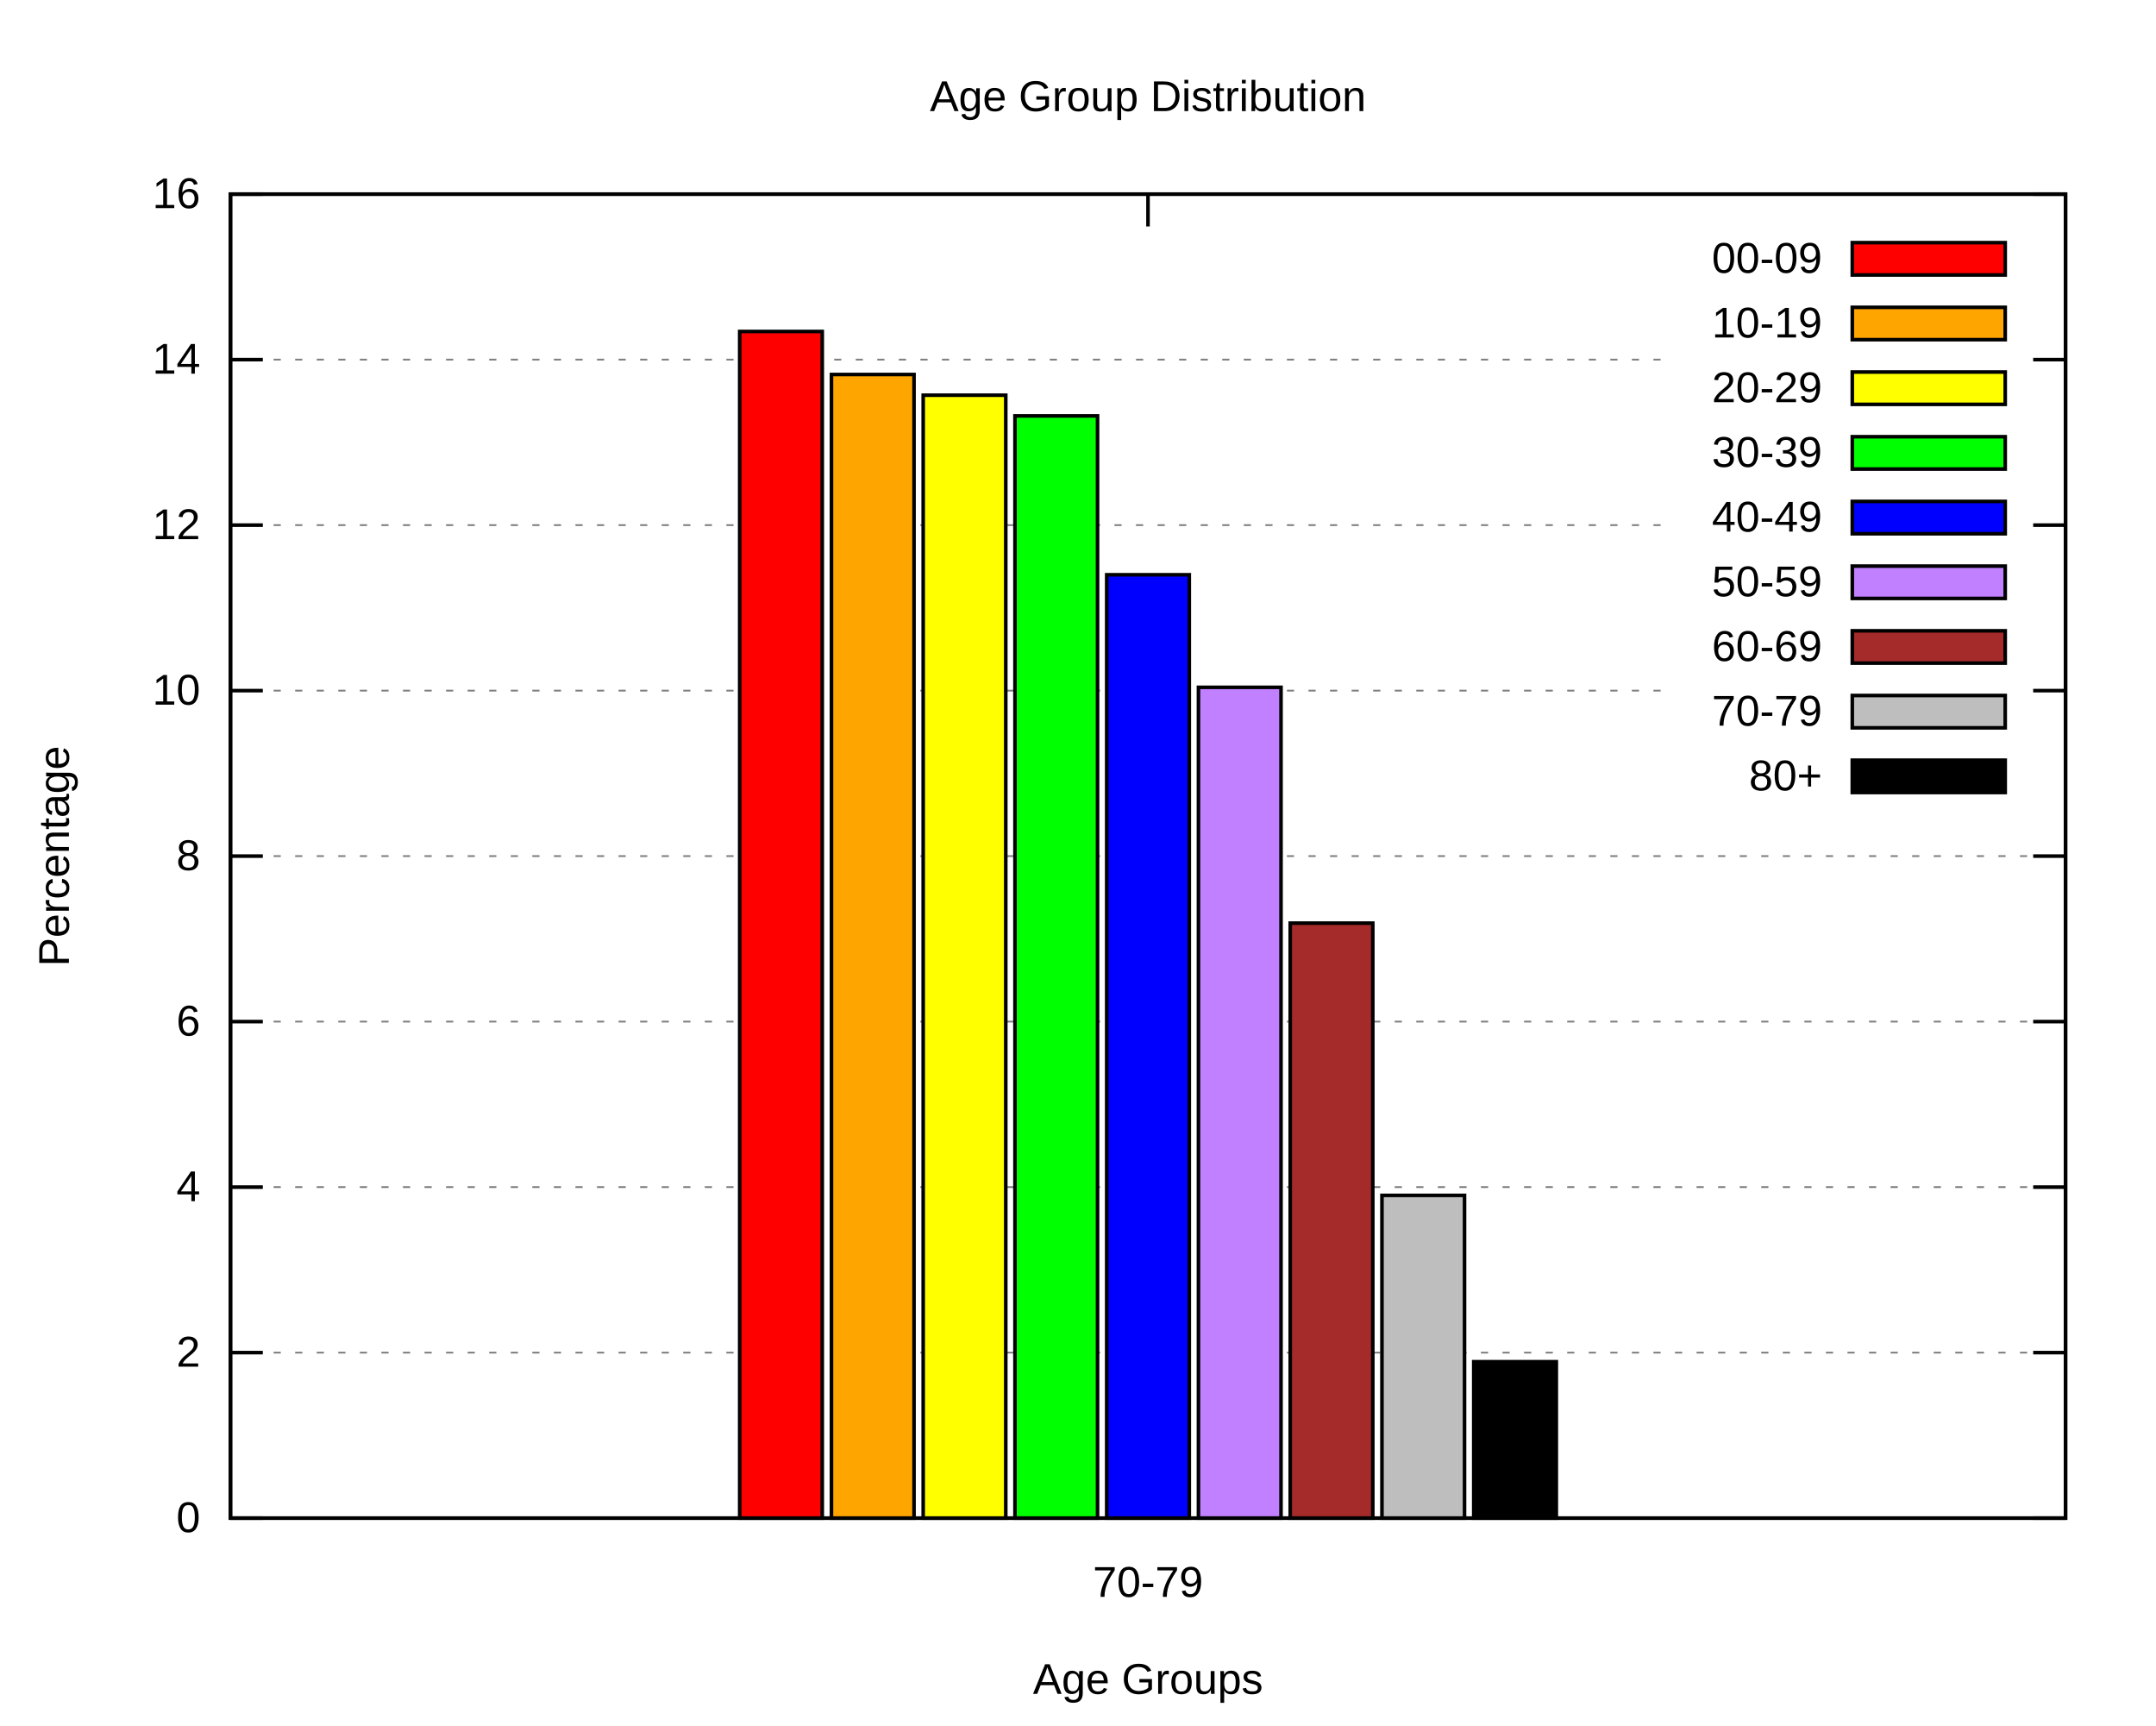
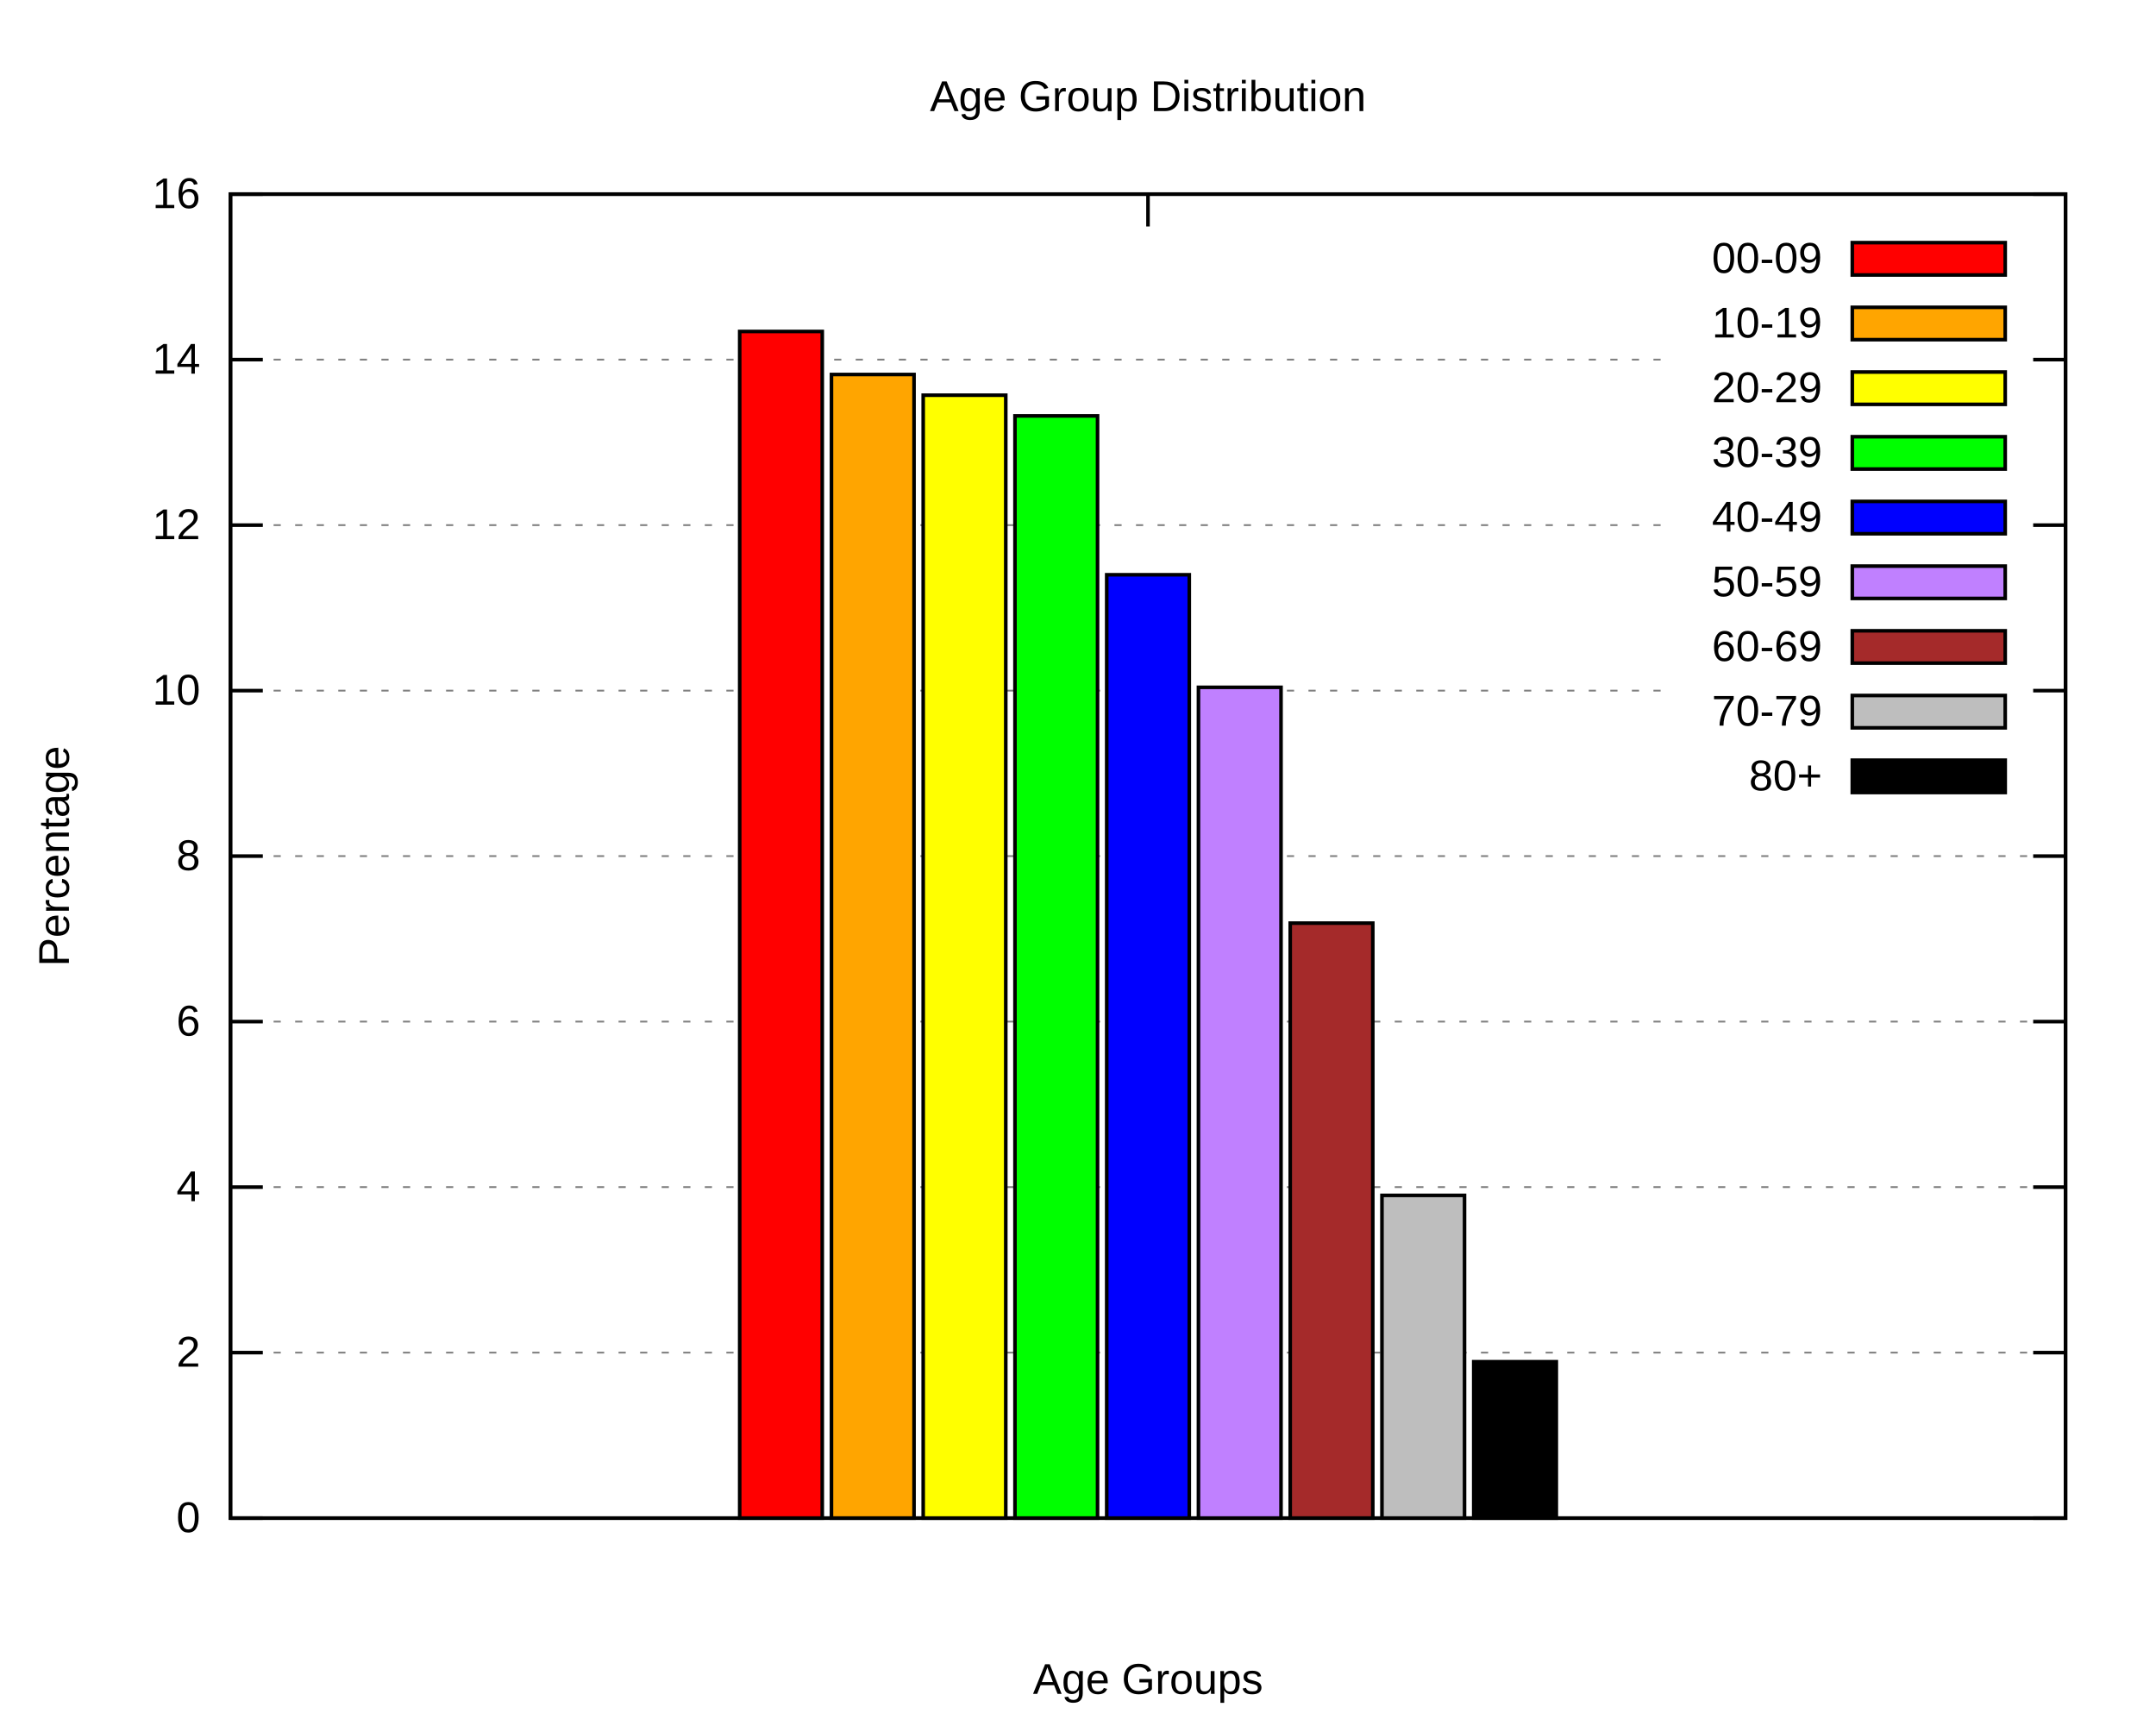
<svg xmlns="http://www.w3.org/2000/svg" xmlns:xlink="http://www.w3.org/1999/xlink" width="600" height="480" viewBox="0 0 600 480">
  <g id="gnuplot_canvas">
    <rect x="0" y="0" width="600" height="480" fill="none" />
    <defs>
      <circle id="gpDot" r="0.5" stroke-width="0.5" stroke="currentColor" />
      <path id="gpPt0" stroke-width="0.222" stroke="currentColor" d="M-1,0 h2 M0,-1 v2" />
      <path id="gpPt1" stroke-width="0.222" stroke="currentColor" d="M-1,-1 L1,1 M1,-1 L-1,1" />
      <path id="gpPt2" stroke-width="0.222" stroke="currentColor" d="M-1,0 L1,0 M0,-1 L0,1 M-1,-1 L1,1 M-1,1 L1,-1" />
      <rect id="gpPt3" stroke-width="0.222" stroke="currentColor" x="-1" y="-1" width="2" height="2" />
      <rect id="gpPt4" stroke-width="0.222" stroke="currentColor" fill="currentColor" x="-1" y="-1" width="2" height="2" />
      <circle id="gpPt5" stroke-width="0.222" stroke="currentColor" cx="0" cy="0" r="1" />
      <use xlink:href="#gpPt5" id="gpPt6" fill="currentColor" stroke="none" />
      <path id="gpPt7" stroke-width="0.222" stroke="currentColor" d="M0,-1.33 L-1.33,0.67 L1.33,0.67 z" />
      <use xlink:href="#gpPt7" id="gpPt8" fill="currentColor" stroke="none" />
      <use xlink:href="#gpPt7" id="gpPt9" stroke="currentColor" transform="rotate(180)" />
      <use xlink:href="#gpPt9" id="gpPt10" fill="currentColor" stroke="none" />
      <use xlink:href="#gpPt3" id="gpPt11" stroke="currentColor" transform="rotate(45)" />
      <use xlink:href="#gpPt11" id="gpPt12" fill="currentColor" stroke="none" />
      <path id="gpPt13" stroke-width="0.222" stroke="currentColor" d="M0,1.330 L1.265,0.411 L0.782,-1.067 L-0.782,-1.076 L-1.265,0.411 z" />
      <use xlink:href="#gpPt13" id="gpPt14" fill="currentColor" stroke="none" />
      <filter id="textbox" filterUnits="objectBoundingBox" x="0" y="0" height="1" width="1">
        <feFlood flood-color="white" flood-opacity="1" result="bgnd" />
        <feComposite in="SourceGraphic" in2="bgnd" operator="atop" />
      </filter>
      <filter id="greybox" filterUnits="objectBoundingBox" x="0" y="0" height="1" width="1">
        <feFlood flood-color="lightgrey" flood-opacity="1" result="grey" />
        <feComposite in="SourceGraphic" in2="grey" operator="atop" />
      </filter>
    </defs>
    <g fill="none" color="white" stroke="currentColor" stroke-width="1.00" stroke-linecap="butt" stroke-linejoin="miter">
</g>
    <g fill="none" color="black" stroke="currentColor" stroke-width="1.00" stroke-linecap="butt" stroke-linejoin="miter">
</g>
    <g fill="none" color="black" stroke="black" stroke-width="0.50" stroke-linecap="butt" stroke-linejoin="miter">
</g>
    <g fill="none" color="gray" stroke="currentColor" stroke-width="0.50" stroke-linecap="butt" stroke-linejoin="miter">
      <path stroke="gray" stroke-dasharray="2,4" class="gridline" d="M64.14,422.40 L574.82,422.40  " />
    </g>
    <g fill="none" color="gray" stroke="gray" stroke-width="1.00" stroke-linecap="butt" stroke-linejoin="miter">
</g>
    <g fill="none" color="black" stroke="currentColor" stroke-width="1.00" stroke-linecap="butt" stroke-linejoin="miter">
      <path stroke="black" d="M64.14,422.40 L73.14,422.40 M574.82,422.40 L565.82,422.40  " />
      <g transform="translate(55.75,426.30)" stroke="none" fill="black" font-family="Arial" font-size="12.00" text-anchor="end">
        <text>
          <tspan font-family="Arial"> 0</tspan>
        </text>
      </g>
    </g>
    <g fill="none" color="black" stroke="currentColor" stroke-width="1.00" stroke-linecap="butt" stroke-linejoin="miter">
</g>
    <g fill="none" color="black" stroke="black" stroke-width="0.50" stroke-linecap="butt" stroke-linejoin="miter">
</g>
    <g fill="none" color="gray" stroke="currentColor" stroke-width="0.50" stroke-linecap="butt" stroke-linejoin="miter">
      <path stroke="gray" stroke-dasharray="2,4" class="gridline" d="M64.14,376.35 L574.82,376.35  " />
    </g>
    <g fill="none" color="gray" stroke="gray" stroke-width="1.00" stroke-linecap="butt" stroke-linejoin="miter">
</g>
    <g fill="none" color="black" stroke="currentColor" stroke-width="1.00" stroke-linecap="butt" stroke-linejoin="miter">
      <path stroke="black" d="M64.14,376.35 L73.14,376.35 M574.82,376.35 L565.82,376.35  " />
      <g transform="translate(55.75,380.25)" stroke="none" fill="black" font-family="Arial" font-size="12.00" text-anchor="end">
        <text>
          <tspan font-family="Arial"> 2</tspan>
        </text>
      </g>
    </g>
    <g fill="none" color="black" stroke="currentColor" stroke-width="1.00" stroke-linecap="butt" stroke-linejoin="miter">
</g>
    <g fill="none" color="black" stroke="black" stroke-width="0.50" stroke-linecap="butt" stroke-linejoin="miter">
</g>
    <g fill="none" color="gray" stroke="currentColor" stroke-width="0.50" stroke-linecap="butt" stroke-linejoin="miter">
      <path stroke="gray" stroke-dasharray="2,4" class="gridline" d="M64.14,330.30 L574.82,330.30  " />
    </g>
    <g fill="none" color="gray" stroke="gray" stroke-width="1.00" stroke-linecap="butt" stroke-linejoin="miter">
</g>
    <g fill="none" color="black" stroke="currentColor" stroke-width="1.00" stroke-linecap="butt" stroke-linejoin="miter">
      <path stroke="black" d="M64.14,330.30 L73.14,330.30 M574.82,330.30 L565.82,330.30  " />
      <g transform="translate(55.75,334.20)" stroke="none" fill="black" font-family="Arial" font-size="12.00" text-anchor="end">
        <text>
          <tspan font-family="Arial"> 4</tspan>
        </text>
      </g>
    </g>
    <g fill="none" color="black" stroke="currentColor" stroke-width="1.00" stroke-linecap="butt" stroke-linejoin="miter">
</g>
    <g fill="none" color="black" stroke="black" stroke-width="0.50" stroke-linecap="butt" stroke-linejoin="miter">
</g>
    <g fill="none" color="gray" stroke="currentColor" stroke-width="0.50" stroke-linecap="butt" stroke-linejoin="miter">
      <path stroke="gray" stroke-dasharray="2,4" class="gridline" d="M64.14,284.25 L574.82,284.25  " />
    </g>
    <g fill="none" color="gray" stroke="gray" stroke-width="1.00" stroke-linecap="butt" stroke-linejoin="miter">
</g>
    <g fill="none" color="black" stroke="currentColor" stroke-width="1.00" stroke-linecap="butt" stroke-linejoin="miter">
      <path stroke="black" d="M64.14,284.25 L73.14,284.25 M574.82,284.25 L565.82,284.25  " />
      <g transform="translate(55.75,288.15)" stroke="none" fill="black" font-family="Arial" font-size="12.00" text-anchor="end">
        <text>
          <tspan font-family="Arial"> 6</tspan>
        </text>
      </g>
    </g>
    <g fill="none" color="black" stroke="currentColor" stroke-width="1.00" stroke-linecap="butt" stroke-linejoin="miter">
</g>
    <g fill="none" color="black" stroke="black" stroke-width="0.50" stroke-linecap="butt" stroke-linejoin="miter">
</g>
    <g fill="none" color="gray" stroke="currentColor" stroke-width="0.50" stroke-linecap="butt" stroke-linejoin="miter">
      <path stroke="gray" stroke-dasharray="2,4" class="gridline" d="M64.14,238.20 L574.82,238.20  " />
    </g>
    <g fill="none" color="gray" stroke="gray" stroke-width="1.00" stroke-linecap="butt" stroke-linejoin="miter">
</g>
    <g fill="none" color="black" stroke="currentColor" stroke-width="1.00" stroke-linecap="butt" stroke-linejoin="miter">
      <path stroke="black" d="M64.14,238.20 L73.14,238.20 M574.82,238.20 L565.82,238.20  " />
      <g transform="translate(55.75,242.10)" stroke="none" fill="black" font-family="Arial" font-size="12.00" text-anchor="end">
        <text>
          <tspan font-family="Arial"> 8</tspan>
        </text>
      </g>
    </g>
    <g fill="none" color="black" stroke="currentColor" stroke-width="1.00" stroke-linecap="butt" stroke-linejoin="miter">
</g>
    <g fill="none" color="black" stroke="black" stroke-width="0.50" stroke-linecap="butt" stroke-linejoin="miter">
</g>
    <g fill="none" color="gray" stroke="currentColor" stroke-width="0.50" stroke-linecap="butt" stroke-linejoin="miter">
      <path stroke="gray" stroke-dasharray="2,4" class="gridline" d="M64.14,192.16 L465.14,192.16 M566.43,192.16 L574.82,192.16  " />
    </g>
    <g fill="none" color="gray" stroke="gray" stroke-width="1.00" stroke-linecap="butt" stroke-linejoin="miter">
</g>
    <g fill="none" color="black" stroke="currentColor" stroke-width="1.00" stroke-linecap="butt" stroke-linejoin="miter">
      <path stroke="black" d="M64.14,192.16 L73.14,192.16 M574.82,192.16 L565.82,192.16  " />
      <g transform="translate(55.75,196.06)" stroke="none" fill="black" font-family="Arial" font-size="12.00" text-anchor="end">
        <text>
          <tspan font-family="Arial"> 10</tspan>
        </text>
      </g>
    </g>
    <g fill="none" color="black" stroke="currentColor" stroke-width="1.00" stroke-linecap="butt" stroke-linejoin="miter">
</g>
    <g fill="none" color="black" stroke="black" stroke-width="0.50" stroke-linecap="butt" stroke-linejoin="miter">
</g>
    <g fill="none" color="gray" stroke="currentColor" stroke-width="0.50" stroke-linecap="butt" stroke-linejoin="miter">
      <path stroke="gray" stroke-dasharray="2,4" class="gridline" d="M64.14,146.11 L465.14,146.11 M566.43,146.11 L574.82,146.11  " />
    </g>
    <g fill="none" color="gray" stroke="gray" stroke-width="1.00" stroke-linecap="butt" stroke-linejoin="miter">
</g>
    <g fill="none" color="black" stroke="currentColor" stroke-width="1.00" stroke-linecap="butt" stroke-linejoin="miter">
      <path stroke="black" d="M64.14,146.11 L73.14,146.11 M574.82,146.11 L565.82,146.11  " />
      <g transform="translate(55.75,150.01)" stroke="none" fill="black" font-family="Arial" font-size="12.00" text-anchor="end">
        <text>
          <tspan font-family="Arial"> 12</tspan>
        </text>
      </g>
    </g>
    <g fill="none" color="black" stroke="currentColor" stroke-width="1.00" stroke-linecap="butt" stroke-linejoin="miter">
</g>
    <g fill="none" color="black" stroke="black" stroke-width="0.50" stroke-linecap="butt" stroke-linejoin="miter">
</g>
    <g fill="none" color="gray" stroke="currentColor" stroke-width="0.50" stroke-linecap="butt" stroke-linejoin="miter">
      <path stroke="gray" stroke-dasharray="2,4" class="gridline" d="M64.14,100.06 L465.14,100.06 M566.43,100.06 L574.82,100.06  " />
    </g>
    <g fill="none" color="gray" stroke="gray" stroke-width="1.00" stroke-linecap="butt" stroke-linejoin="miter">
</g>
    <g fill="none" color="black" stroke="currentColor" stroke-width="1.00" stroke-linecap="butt" stroke-linejoin="miter">
      <path stroke="black" d="M64.14,100.06 L73.14,100.06 M574.82,100.06 L565.82,100.06  " />
      <g transform="translate(55.75,103.96)" stroke="none" fill="black" font-family="Arial" font-size="12.00" text-anchor="end">
        <text>
          <tspan font-family="Arial"> 14</tspan>
        </text>
      </g>
    </g>
    <g fill="none" color="black" stroke="currentColor" stroke-width="1.00" stroke-linecap="butt" stroke-linejoin="miter">
</g>
    <g fill="none" color="black" stroke="black" stroke-width="0.50" stroke-linecap="butt" stroke-linejoin="miter">
</g>
    <g fill="none" color="gray" stroke="currentColor" stroke-width="0.50" stroke-linecap="butt" stroke-linejoin="miter">
      <path stroke="gray" stroke-dasharray="2,4" class="gridline" d="M64.14,54.01 L574.82,54.01  " />
    </g>
    <g fill="none" color="gray" stroke="gray" stroke-width="1.00" stroke-linecap="butt" stroke-linejoin="miter">
</g>
    <g fill="none" color="black" stroke="currentColor" stroke-width="1.00" stroke-linecap="butt" stroke-linejoin="miter">
      <path stroke="black" d="M64.14,54.01 L73.14,54.01 M574.82,54.01 L565.82,54.01  " />
      <g transform="translate(55.75,57.91)" stroke="none" fill="black" font-family="Arial" font-size="12.00" text-anchor="end">
        <text>
          <tspan font-family="Arial"> 16</tspan>
        </text>
      </g>
    </g>
    <g fill="none" color="black" stroke="currentColor" stroke-width="1.00" stroke-linecap="butt" stroke-linejoin="miter">
      <path stroke="black" d="M319.48,422.40 L319.48,413.40 M319.48,54.01 L319.48,63.01  " />
      <g transform="translate(319.48,444.30)" stroke="none" fill="black" font-family="Arial" font-size="12.00" text-anchor="middle">
-         <text>
-           <tspan font-family="Arial">70-79</tspan>
-         </text>
+         <text />
      </g>
    </g>
    <g fill="none" color="black" stroke="currentColor" stroke-width="1.00" stroke-linecap="butt" stroke-linejoin="miter">
</g>
    <g fill="none" color="black" stroke="currentColor" stroke-width="1.00" stroke-linecap="butt" stroke-linejoin="miter">
      <path stroke="black" d="M64.14,54.01 L64.14,422.40 L574.82,422.40 L574.82,54.01 L64.14,54.01 Z  " />
    </g>
    <g fill="none" color="black" stroke="currentColor" stroke-width="1.00" stroke-linecap="butt" stroke-linejoin="miter">
      <g transform="translate(19.18,238.21) rotate(270)" stroke="none" fill="black" font-family="Arial" font-size="12.00" text-anchor="middle">
        <text>
          <tspan font-family="Arial">Percentage</tspan>
        </text>
      </g>
    </g>
    <g fill="none" color="black" stroke="currentColor" stroke-width="1.00" stroke-linecap="butt" stroke-linejoin="miter">
      <g transform="translate(319.48,471.30)" stroke="none" fill="black" font-family="Arial" font-size="12.00" text-anchor="middle">
        <text>
          <tspan font-family="Arial">Age Groups</tspan>
        </text>
      </g>
    </g>
    <g fill="none" color="black" stroke="currentColor" stroke-width="1.00" stroke-linecap="butt" stroke-linejoin="miter">
</g>
    <g id="gnuplot_plot_1">
      <g fill="none" color="black" stroke="currentColor" stroke-width="1.00" stroke-linecap="butt" stroke-linejoin="miter">
        <g transform="translate(507.09,75.91)" stroke="none" fill="black" font-family="Arial" font-size="12.00" text-anchor="end">
          <text>
            <tspan font-family="Arial">00-09</tspan>
          </text>
        </g>
      </g>
      <g fill="none" color="black" stroke="currentColor" stroke-width="1.00" stroke-linecap="butt" stroke-linejoin="miter">
        <g stroke="none" shape-rendering="crispEdges">
          <polygon fill="rgb(255,   0,   0)" points="515.48,76.51 558.04,76.51 558.04,67.51 515.48,67.51 " />
        </g>
        <path stroke="black" d="M515.48,76.51 L558.04,76.51 L558.04,67.51 L515.48,67.51 L515.48,76.51 Z  " />
      </g>
      <g fill="none" color="black" stroke="currentColor" stroke-width="1.00" stroke-linecap="butt" stroke-linejoin="miter">
        <g stroke="none" shape-rendering="crispEdges">
          <polygon fill="rgb(255,   0,   0)" points="205.85,422.40 228.84,422.40 228.84,92.22 205.85,92.22 " />
        </g>
        <path stroke="black" d="M205.85,422.40 L205.85,92.23 L228.83,92.23 L228.83,422.40 L205.85,422.40 Z  " />
      </g>
      <g fill="none" color="black" stroke="currentColor" stroke-width="1.00" stroke-linecap="butt" stroke-linejoin="miter">
</g>
    </g>
    <g id="gnuplot_plot_2">
      <g fill="none" color="black" stroke="currentColor" stroke-width="1.00" stroke-linecap="butt" stroke-linejoin="miter">
        <g transform="translate(507.09,93.91)" stroke="none" fill="black" font-family="Arial" font-size="12.00" text-anchor="end">
          <text>
            <tspan font-family="Arial">10-19</tspan>
          </text>
        </g>
      </g>
      <g fill="none" color="black" stroke="currentColor" stroke-width="1.00" stroke-linecap="butt" stroke-linejoin="miter">
        <g stroke="none" shape-rendering="crispEdges">
          <polygon fill="rgb(255, 165,   0)" points="515.48,94.51 558.04,94.51 558.04,85.51 515.48,85.51 " />
        </g>
        <path stroke="black" d="M515.48,94.51 L558.04,94.51 L558.04,85.51 L515.48,85.51 L515.48,94.51 Z  " />
      </g>
      <g fill="none" color="black" stroke="currentColor" stroke-width="1.00" stroke-linecap="butt" stroke-linejoin="miter">
        <g stroke="none" shape-rendering="crispEdges">
          <polygon fill="rgb(255, 165,   0)" points="231.39,422.40 254.38,422.40 254.38,104.19 231.39,104.19 " />
        </g>
        <path stroke="black" d="M231.39,422.40 L231.39,104.20 L254.37,104.20 L254.37,422.40 L231.39,422.40 Z  " />
      </g>
      <g fill="none" color="black" stroke="currentColor" stroke-width="1.00" stroke-linecap="butt" stroke-linejoin="miter">
</g>
    </g>
    <g id="gnuplot_plot_3">
      <g fill="none" color="black" stroke="currentColor" stroke-width="1.00" stroke-linecap="butt" stroke-linejoin="miter">
        <g transform="translate(507.09,111.91)" stroke="none" fill="black" font-family="Arial" font-size="12.00" text-anchor="end">
          <text>
            <tspan font-family="Arial">20-29</tspan>
          </text>
        </g>
      </g>
      <g fill="none" color="black" stroke="currentColor" stroke-width="1.00" stroke-linecap="butt" stroke-linejoin="miter">
        <g stroke="none" shape-rendering="crispEdges">
          <polygon fill="rgb(255, 255,   0)" points="515.48,112.51 558.04,112.51 558.04,103.51 515.48,103.51 " />
        </g>
        <path stroke="black" d="M515.48,112.51 L558.04,112.51 L558.04,103.51 L515.48,103.51 L515.48,112.51 Z  " />
      </g>
      <g fill="none" color="black" stroke="currentColor" stroke-width="1.00" stroke-linecap="butt" stroke-linejoin="miter">
        <g stroke="none" shape-rendering="crispEdges">
          <polygon fill="rgb(255, 255,   0)" points="256.92,422.40 279.91,422.40 279.91,109.95 256.92,109.95 " />
        </g>
        <path stroke="black" d="M256.92,422.40 L256.92,109.96 L279.90,109.96 L279.90,422.40 L256.92,422.40 Z  " />
      </g>
      <g fill="none" color="black" stroke="currentColor" stroke-width="1.00" stroke-linecap="butt" stroke-linejoin="miter">
</g>
    </g>
    <g id="gnuplot_plot_4">
      <g fill="none" color="black" stroke="currentColor" stroke-width="1.00" stroke-linecap="butt" stroke-linejoin="miter">
        <g transform="translate(507.09,129.91)" stroke="none" fill="black" font-family="Arial" font-size="12.00" text-anchor="end">
          <text>
            <tspan font-family="Arial">30-39</tspan>
          </text>
        </g>
      </g>
      <g fill="none" color="black" stroke="currentColor" stroke-width="1.00" stroke-linecap="butt" stroke-linejoin="miter">
        <g stroke="none" shape-rendering="crispEdges">
          <polygon fill="rgb(  0, 255,   0)" points="515.48,130.51 558.04,130.51 558.04,121.51 515.48,121.51 " />
        </g>
        <path stroke="black" d="M515.48,130.51 L558.04,130.51 L558.04,121.51 L515.48,121.51 L515.48,130.51 Z  " />
      </g>
      <g fill="none" color="black" stroke="currentColor" stroke-width="1.00" stroke-linecap="butt" stroke-linejoin="miter">
        <g stroke="none" shape-rendering="crispEdges">
          <polygon fill="rgb(  0, 255,   0)" points="282.46,422.40 305.45,422.40 305.45,115.71 282.46,115.71 " />
        </g>
        <path stroke="black" d="M282.46,422.40 L282.46,115.72 L305.44,115.72 L305.44,422.40 L282.46,422.40 Z  " />
      </g>
      <g fill="none" color="black" stroke="currentColor" stroke-width="1.00" stroke-linecap="butt" stroke-linejoin="miter">
</g>
    </g>
    <g id="gnuplot_plot_5">
      <g fill="none" color="black" stroke="currentColor" stroke-width="1.00" stroke-linecap="butt" stroke-linejoin="miter">
        <g transform="translate(507.09,147.91)" stroke="none" fill="black" font-family="Arial" font-size="12.00" text-anchor="end">
          <text>
            <tspan font-family="Arial">40-49</tspan>
          </text>
        </g>
      </g>
      <g fill="none" color="black" stroke="currentColor" stroke-width="1.00" stroke-linecap="butt" stroke-linejoin="miter">
        <g stroke="none" shape-rendering="crispEdges">
          <polygon fill="rgb(  0,   0, 255)" points="515.48,148.51 558.04,148.51 558.04,139.51 515.48,139.51 " />
        </g>
        <path stroke="black" d="M515.48,148.51 L558.04,148.51 L558.04,139.51 L515.48,139.51 L515.48,148.51 Z  " />
      </g>
      <g fill="none" color="black" stroke="currentColor" stroke-width="1.00" stroke-linecap="butt" stroke-linejoin="miter">
        <g stroke="none" shape-rendering="crispEdges">
          <polygon fill="rgb(  0,   0, 255)" points="307.99,422.40 330.98,422.40 330.98,159.91 307.99,159.91 " />
        </g>
        <path stroke="black" d="M307.99,422.40 L307.99,159.92 L330.97,159.92 L330.97,422.40 L307.99,422.40 Z  " />
      </g>
      <g fill="none" color="black" stroke="currentColor" stroke-width="1.00" stroke-linecap="butt" stroke-linejoin="miter">
</g>
    </g>
    <g id="gnuplot_plot_6">
      <g fill="none" color="black" stroke="currentColor" stroke-width="1.00" stroke-linecap="butt" stroke-linejoin="miter">
        <g transform="translate(507.09,165.91)" stroke="none" fill="black" font-family="Arial" font-size="12.00" text-anchor="end">
          <text>
            <tspan font-family="Arial">50-59</tspan>
          </text>
        </g>
      </g>
      <g fill="none" color="black" stroke="currentColor" stroke-width="1.00" stroke-linecap="butt" stroke-linejoin="miter">
        <g stroke="none" shape-rendering="crispEdges">
          <polygon fill="rgb(192, 128, 255)" points="515.48,166.51 558.04,166.51 558.04,157.51 515.48,157.51 " />
        </g>
        <path stroke="black" d="M515.48,166.51 L558.04,166.51 L558.04,157.51 L515.48,157.51 L515.48,166.51 Z  " />
      </g>
      <g fill="none" color="black" stroke="currentColor" stroke-width="1.00" stroke-linecap="butt" stroke-linejoin="miter">
        <g stroke="none" shape-rendering="crispEdges">
          <polygon fill="rgb(192, 128, 255)" points="333.52,422.40 356.51,422.40 356.51,191.23 333.52,191.23 " />
        </g>
        <path stroke="black" d="M333.52,422.40 L333.52,191.24 L356.50,191.24 L356.50,422.40 L333.52,422.40 Z  " />
      </g>
      <g fill="none" color="black" stroke="currentColor" stroke-width="1.00" stroke-linecap="butt" stroke-linejoin="miter">
</g>
    </g>
    <g id="gnuplot_plot_7">
      <g fill="none" color="black" stroke="currentColor" stroke-width="1.00" stroke-linecap="butt" stroke-linejoin="miter">
        <g transform="translate(507.09,183.91)" stroke="none" fill="black" font-family="Arial" font-size="12.00" text-anchor="end">
          <text>
            <tspan font-family="Arial">60-69</tspan>
          </text>
        </g>
      </g>
      <g fill="none" color="black" stroke="currentColor" stroke-width="1.00" stroke-linecap="butt" stroke-linejoin="miter">
        <g stroke="none" shape-rendering="crispEdges">
          <polygon fill="rgb(165,  42,  42)" points="515.48,184.51 558.04,184.51 558.04,175.51 515.48,175.51 " />
        </g>
        <path stroke="black" d="M515.48,184.51 L558.04,184.51 L558.04,175.51 L515.48,175.51 L515.48,184.51 Z  " />
      </g>
      <g fill="none" color="black" stroke="currentColor" stroke-width="1.00" stroke-linecap="butt" stroke-linejoin="miter">
        <g stroke="none" shape-rendering="crispEdges">
          <polygon fill="rgb(165,  42,  42)" points="359.06,422.40 382.05,422.40 382.05,256.84 359.06,256.84 " />
        </g>
        <path stroke="black" d="M359.06,422.40 L359.06,256.85 L382.04,256.85 L382.04,422.40 L359.06,422.40 Z  " />
      </g>
      <g fill="none" color="black" stroke="currentColor" stroke-width="1.00" stroke-linecap="butt" stroke-linejoin="miter">
</g>
    </g>
    <g id="gnuplot_plot_8">
      <g fill="none" color="black" stroke="currentColor" stroke-width="1.00" stroke-linecap="butt" stroke-linejoin="miter">
        <g transform="translate(507.09,201.91)" stroke="none" fill="black" font-family="Arial" font-size="12.00" text-anchor="end">
          <text>
            <tspan font-family="Arial">70-79</tspan>
          </text>
        </g>
      </g>
      <g fill="none" color="black" stroke="currentColor" stroke-width="1.00" stroke-linecap="butt" stroke-linejoin="miter">
        <g stroke="none" shape-rendering="crispEdges">
          <polygon fill="rgb(190, 190, 190)" points="515.48,202.51 558.04,202.51 558.04,193.51 515.48,193.51 " />
        </g>
        <path stroke="black" d="M515.48,202.51 L558.04,202.51 L558.04,193.51 L515.48,193.51 L515.48,202.51 Z  " />
      </g>
      <g fill="none" color="black" stroke="currentColor" stroke-width="1.00" stroke-linecap="butt" stroke-linejoin="miter">
        <g stroke="none" shape-rendering="crispEdges">
          <polygon fill="rgb(190, 190, 190)" points="384.59,422.40 407.58,422.40 407.58,332.59 384.59,332.59 " />
        </g>
        <path stroke="black" d="M384.59,422.40 L384.59,332.60 L407.57,332.60 L407.57,422.40 L384.59,422.40 Z  " />
      </g>
      <g fill="none" color="black" stroke="currentColor" stroke-width="1.00" stroke-linecap="butt" stroke-linejoin="miter">
</g>
    </g>
    <g id="gnuplot_plot_9">
      <g fill="none" color="black" stroke="currentColor" stroke-width="1.00" stroke-linecap="butt" stroke-linejoin="miter">
        <g transform="translate(507.09,219.91)" stroke="none" fill="black" font-family="Arial" font-size="12.00" text-anchor="end">
          <text>
            <tspan font-family="Arial">80+</tspan>
          </text>
        </g>
      </g>
      <g fill="none" color="black" stroke="currentColor" stroke-width="1.00" stroke-linecap="butt" stroke-linejoin="miter">
        <g stroke="none" shape-rendering="crispEdges">
          <polygon fill="rgb(  0,   0,   0)" points="515.48,220.51 558.04,220.51 558.04,211.51 515.48,211.51 " />
        </g>
        <path stroke="black" d="M515.48,220.51 L558.04,220.51 L558.04,211.51 L515.48,211.51 L515.48,220.51 Z  " />
      </g>
      <g fill="none" color="black" stroke="currentColor" stroke-width="1.00" stroke-linecap="butt" stroke-linejoin="miter">
        <g stroke="none" shape-rendering="crispEdges">
          <polygon fill="rgb(  0,   0,   0)" points="410.13,422.40 433.12,422.40 433.12,378.87 410.13,378.87 " />
        </g>
        <path stroke="black" d="M410.13,422.40 L410.13,378.88 L433.11,378.88 L433.11,422.40 L410.13,422.40 Z  " />
      </g>
      <g fill="none" color="black" stroke="currentColor" stroke-width="1.00" stroke-linecap="butt" stroke-linejoin="miter">
</g>
    </g>
    <g fill="none" color="white" stroke="rgb(  0,   0,   0)" stroke-width="2.00" stroke-linecap="butt" stroke-linejoin="miter">
</g>
    <g fill="none" color="black" stroke="currentColor" stroke-width="2.00" stroke-linecap="butt" stroke-linejoin="miter">
</g>
    <g fill="none" color="black" stroke="black" stroke-width="1.00" stroke-linecap="butt" stroke-linejoin="miter">
</g>
    <g fill="none" color="black" stroke="currentColor" stroke-width="1.00" stroke-linecap="butt" stroke-linejoin="miter">
      <path stroke="black" d="M64.14,54.01 L64.14,422.40 L574.82,422.40 L574.82,54.01 L64.14,54.01 Z  " />
    </g>
    <g fill="none" color="black" stroke="currentColor" stroke-width="1.00" stroke-linecap="butt" stroke-linejoin="miter">
      <g transform="translate(319.48,30.91)" stroke="none" fill="black" font-family="Arial" font-size="12.00" text-anchor="middle">
        <text>
          <tspan font-family="Arial">Age Group Distribution</tspan>
        </text>
      </g>
    </g>
    <g fill="none" color="black" stroke="currentColor" stroke-width="1.00" stroke-linecap="butt" stroke-linejoin="miter">
</g>
  </g>
</svg>
